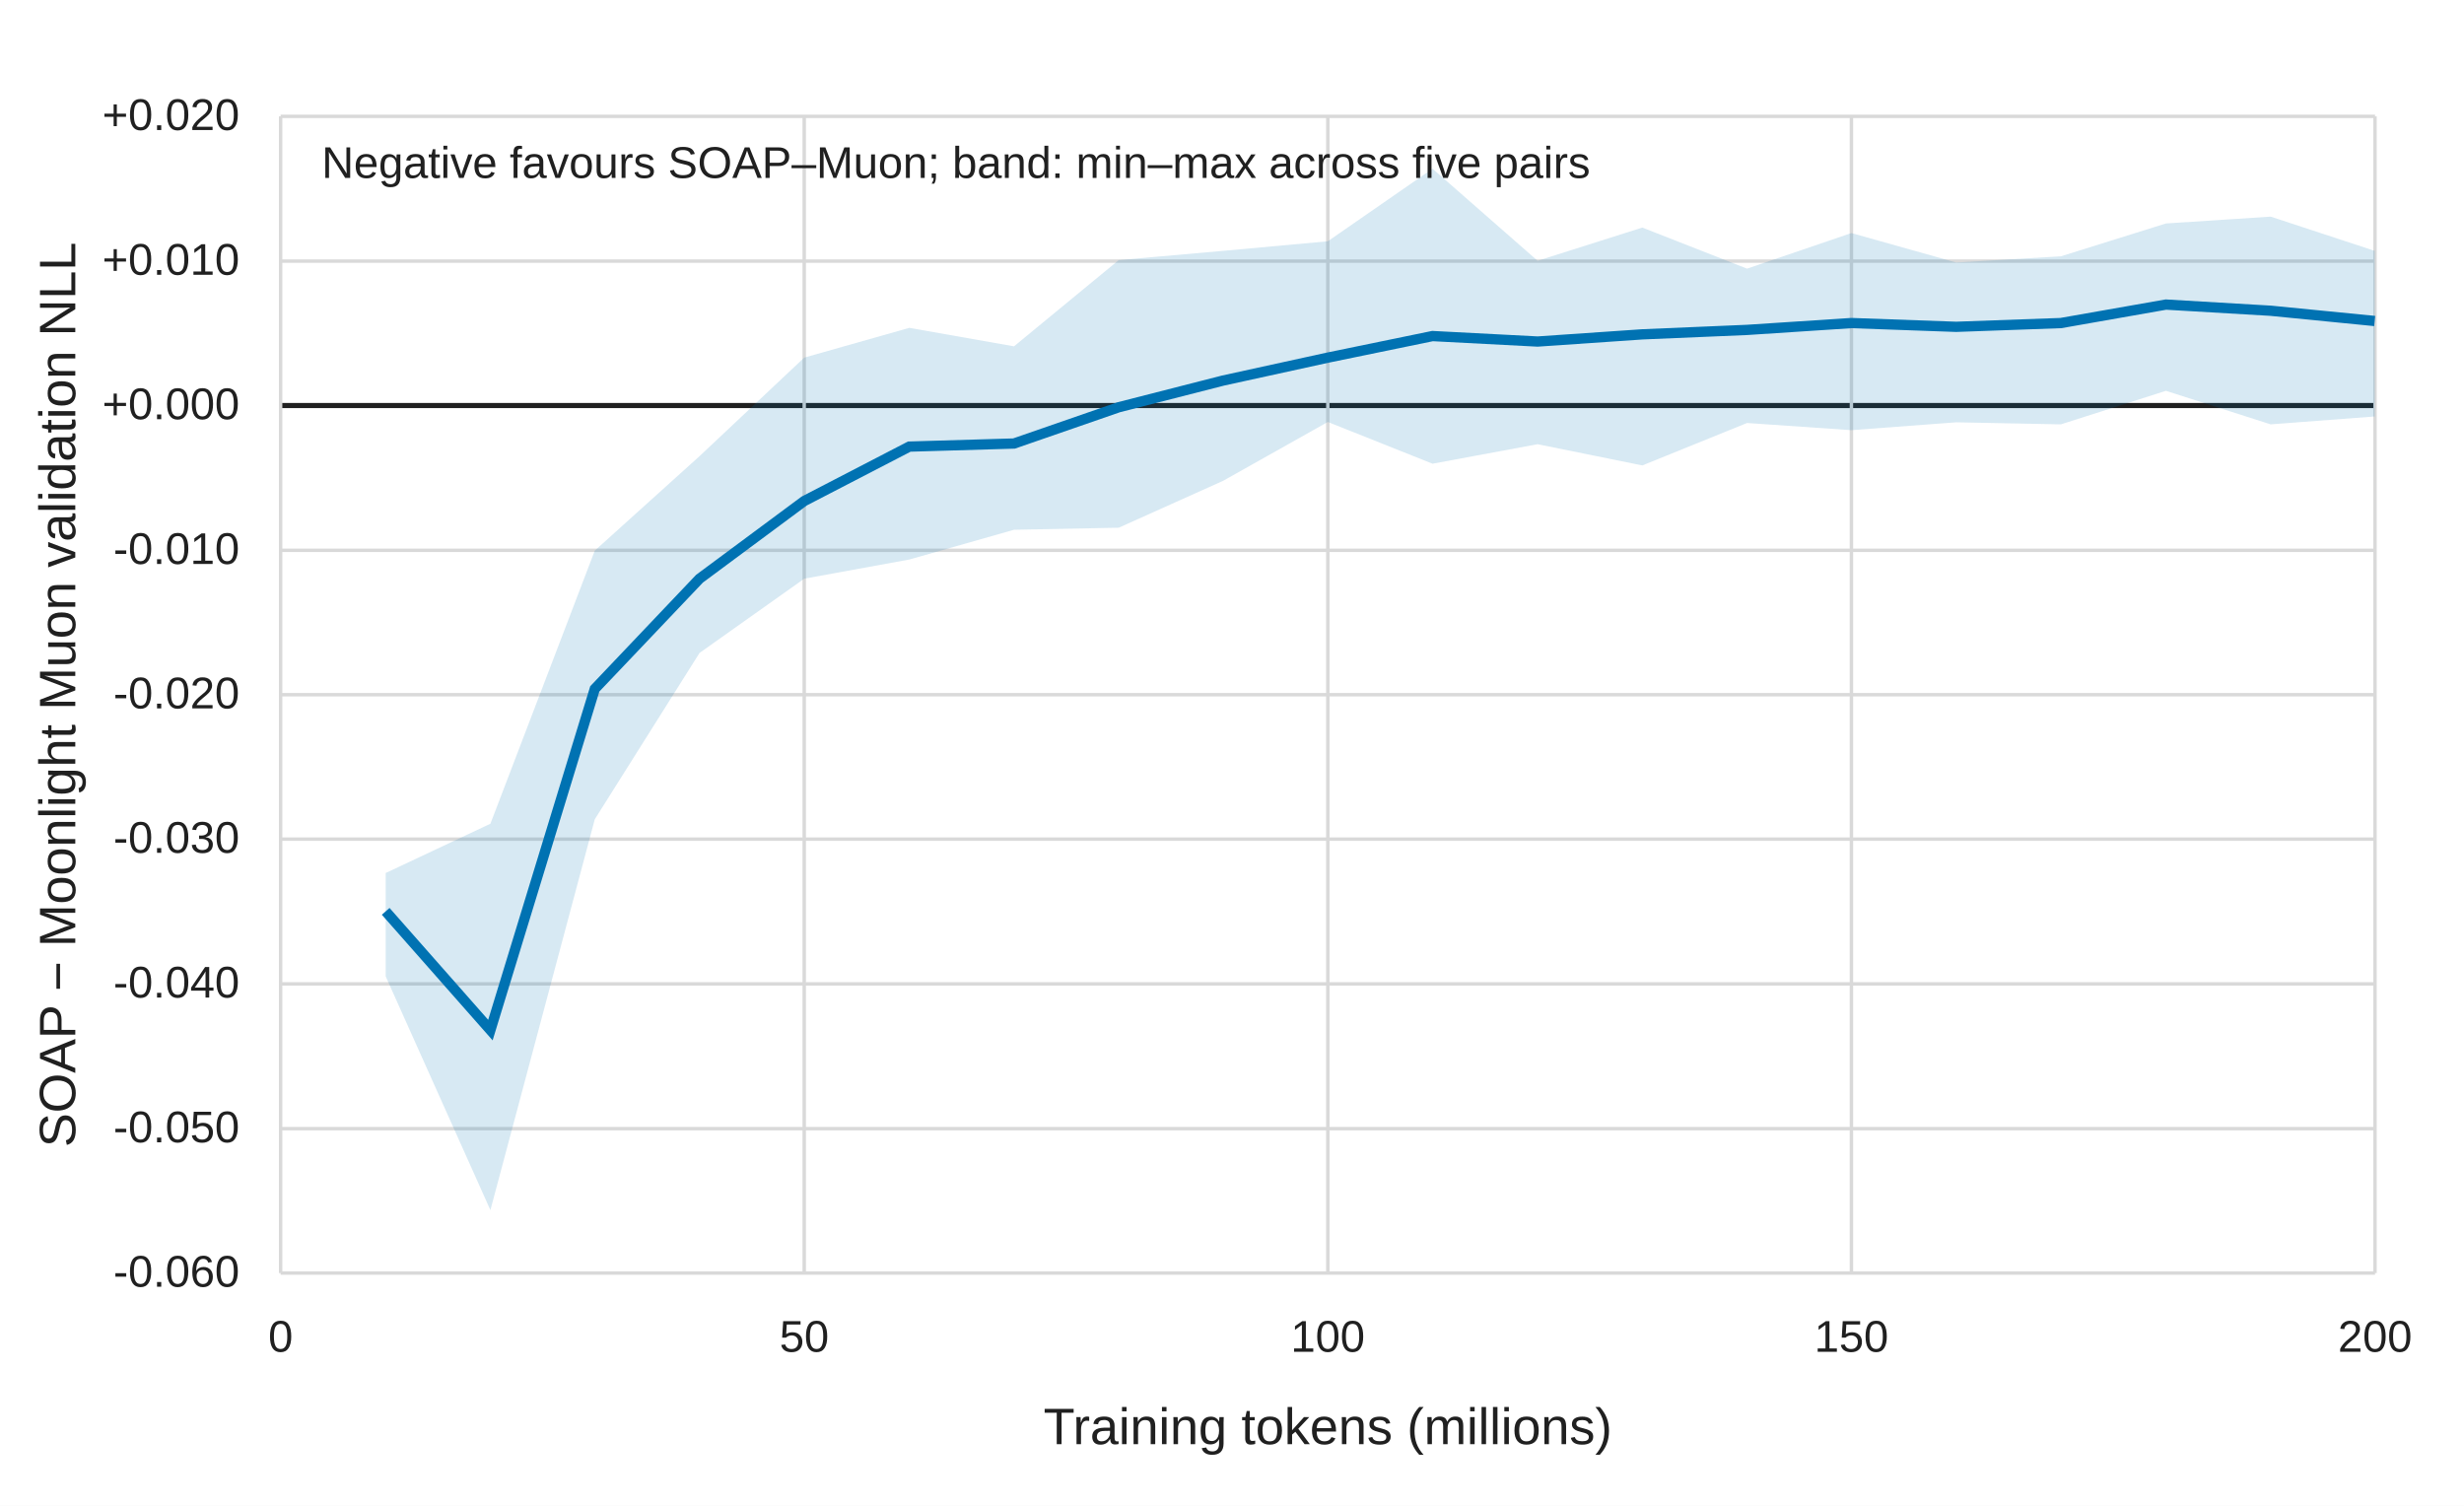
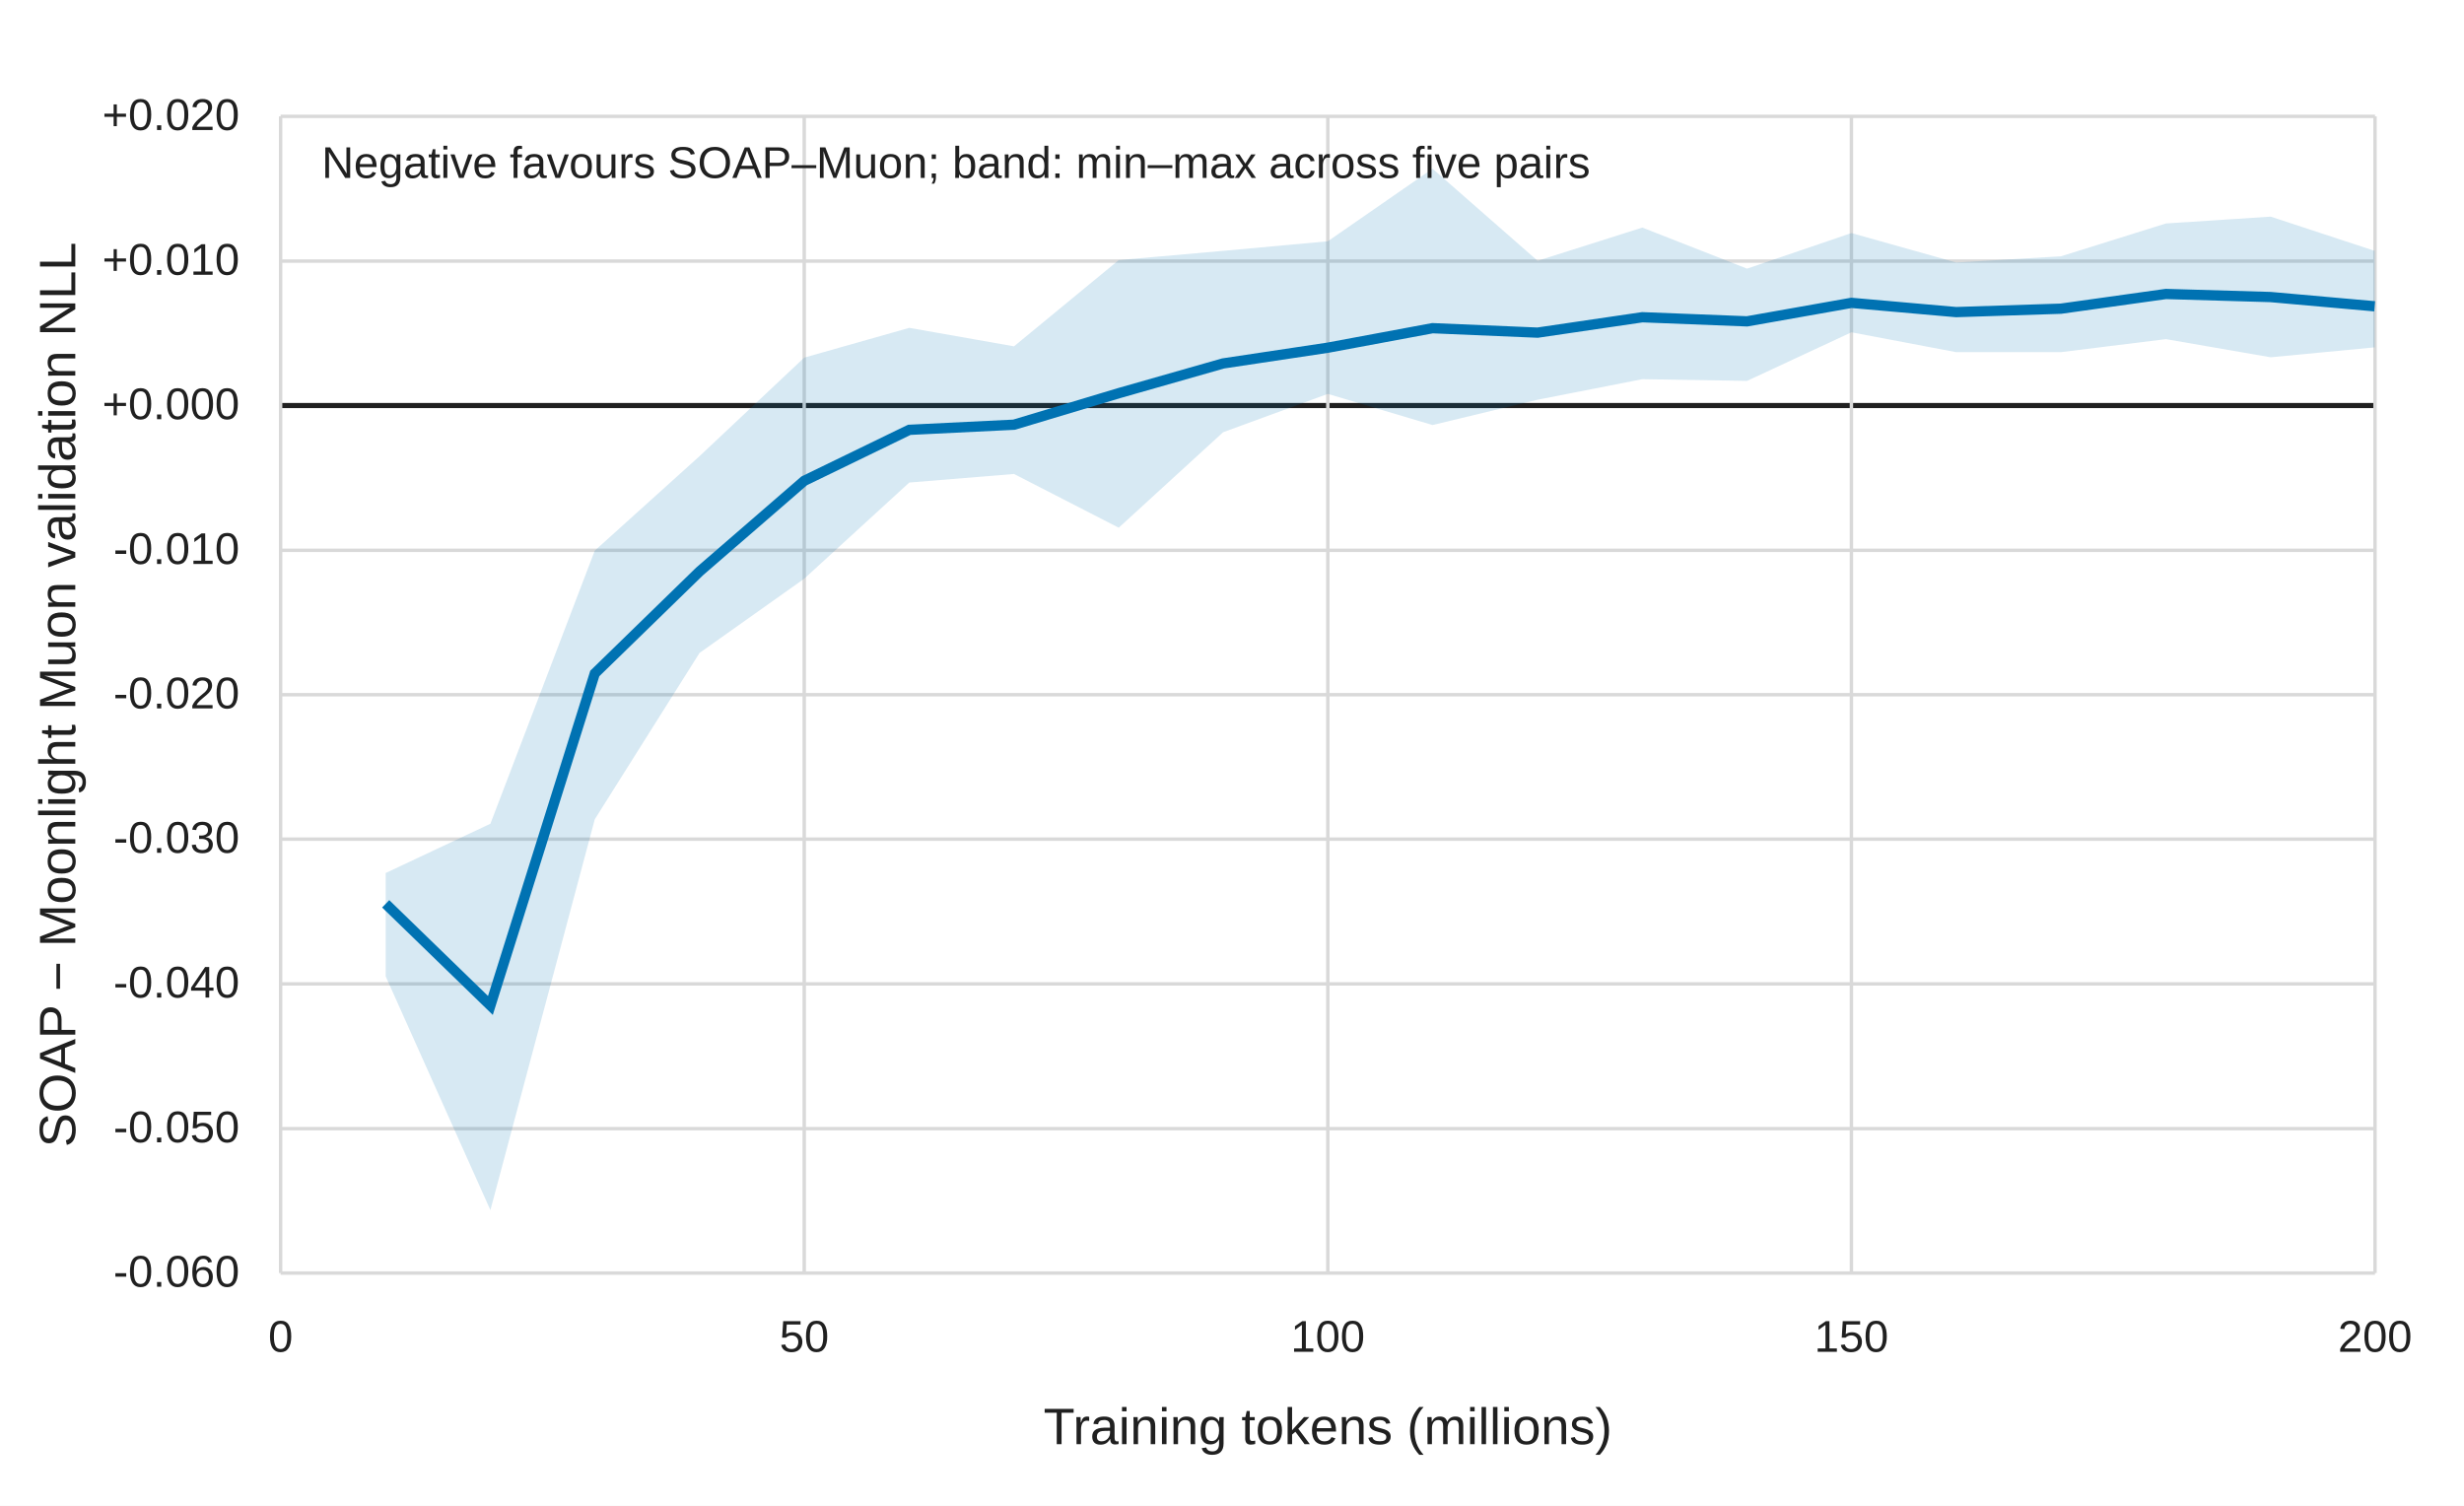
<svg xmlns="http://www.w3.org/2000/svg" width="720" height="440" viewBox="0 0 720 440">
  <style>.label { font: 15px Arial, Helvetica, sans-serif; fill: #202020; }.tick { font: 13px Arial, Helvetica, sans-serif; fill: #202020; }.legend { font: 13px Arial, Helvetica, sans-serif; fill: #202020; }.title { font: 600 16px Arial, Helvetica, sans-serif; fill: #202020; }</style>
  <rect width="720" height="440" fill="white" />
  <line x1="82.0" y1="372.0" x2="694.0" y2="372.0" stroke="#D9D9D9" stroke-width="1" />
  <text class="tick" x="70.0" y="376.0" text-anchor="end">-0.060</text>
  <line x1="82.0" y1="329.8" x2="694.0" y2="329.8" stroke="#D9D9D9" stroke-width="1" />
  <text class="tick" x="70.0" y="333.8" text-anchor="end">-0.050</text>
  <line x1="82.0" y1="287.5" x2="694.0" y2="287.5" stroke="#D9D9D9" stroke-width="1" />
  <text class="tick" x="70.0" y="291.5" text-anchor="end">-0.040</text>
  <line x1="82.0" y1="245.2" x2="694.0" y2="245.2" stroke="#D9D9D9" stroke-width="1" />
  <text class="tick" x="70.0" y="249.2" text-anchor="end">-0.030</text>
  <line x1="82.0" y1="203.0" x2="694.0" y2="203.0" stroke="#D9D9D9" stroke-width="1" />
  <text class="tick" x="70.0" y="207.0" text-anchor="end">-0.020</text>
  <line x1="82.0" y1="160.8" x2="694.0" y2="160.8" stroke="#D9D9D9" stroke-width="1" />
  <text class="tick" x="70.0" y="164.8" text-anchor="end">-0.010</text>
  <line x1="82.0" y1="118.5" x2="694.0" y2="118.5" stroke="#202020" stroke-width="1.5" />
  <text class="tick" x="70.0" y="122.5" text-anchor="end">+0.000</text>
  <line x1="82.0" y1="76.3" x2="694.0" y2="76.3" stroke="#D9D9D9" stroke-width="1" />
  <text class="tick" x="70.0" y="80.3" text-anchor="end">+0.010</text>
  <line x1="82.0" y1="34.0" x2="694.0" y2="34.0" stroke="#D9D9D9" stroke-width="1" />
  <text class="tick" x="70.0" y="38.0" text-anchor="end">+0.020</text>
  <line x1="82.0" y1="34.0" x2="82.0" y2="372.0" stroke="#D9D9D9" />
  <text class="tick" x="82.0" y="395.0" text-anchor="middle">0</text>
  <line x1="235.0" y1="34.0" x2="235.0" y2="372.0" stroke="#D9D9D9" />
  <text class="tick" x="235.0" y="395.0" text-anchor="middle">50</text>
  <line x1="388.0" y1="34.0" x2="388.0" y2="372.0" stroke="#D9D9D9" />
  <text class="tick" x="388.0" y="395.0" text-anchor="middle">100</text>
  <line x1="541.0" y1="34.0" x2="541.0" y2="372.0" stroke="#D9D9D9" />
  <text class="tick" x="541.0" y="395.0" text-anchor="middle">150</text>
  <line x1="694.0" y1="34.0" x2="694.0" y2="372.0" stroke="#D9D9D9" />
  <text class="tick" x="694.0" y="395.0" text-anchor="middle">200</text>
-   <polygon points="112.7,255.1 143.3,240.7 173.8,160.9 204.4,133.3 235.0,104.5 265.7,95.8 296.3,101.2 326.9,76.0 357.4,73.3 388.0,70.5 418.6,49.3 449.3,76.2 479.9,66.5 510.5,78.5 541.0,68.1 571.6,76.7 602.2,74.9 632.9,65.3 663.5,63.3 693.9,73.3 693.9,121.7 663.5,124.0 632.9,114.2 602.2,124.0 571.6,123.4 541.0,125.7 510.5,123.6 479.9,136.0 449.3,129.8 418.6,135.5 388.0,123.3 357.4,140.5 326.9,154.2 296.3,154.8 265.7,163.5 235.0,169.1 204.4,190.8 173.8,239.4 143.3,353.6 112.7,285.3" fill="#0072B2" opacity="0.16" />
-   <polyline points="112.7,266.3 143.3,301.0 173.8,201.3 204.4,169.1 235.0,146.4 265.7,130.5 296.3,129.6 326.9,119.0 357.4,111.2 388.0,104.5 418.6,98.2 449.3,99.8 479.9,97.7 510.5,96.4 541.0,94.4 571.6,95.5 602.2,94.4 632.9,89.0 663.5,90.8 693.9,93.8" fill="none" stroke="#0072B2" stroke-width="3" />
+   <polygon points="112.7,255.1 143.3,240.7 173.8,160.9 204.4,133.3 235.0,104.5 265.7,95.8 296.3,101.2 326.9,76.0 357.4,73.3 388.0,70.5 418.6,49.3 449.3,76.2 479.9,66.5 510.5,78.5 541.0,68.1 571.6,76.7 602.2,74.9 632.9,65.3 663.5,63.3 693.9,73.3 693.9,101.5 663.5,104.4 632.9,99.1 602.2,102.9 571.6,102.9 541.0,97.1 510.5,111.3 479.9,110.8 449.3,116.8 418.6,124.2 388.0,115.1 357.4,126.3 326.9,154.2 296.3,138.5 265.7,141.0 235.0,169.1 204.4,190.8 173.8,239.4 143.3,353.6 112.7,285.3" fill="#0072B2" opacity="0.16" />
+   <polyline points="112.7,264.1 143.3,293.8 173.8,196.8 204.4,167.0 235.0,140.5 265.7,125.6 296.3,124.1 326.9,114.9 357.4,106.2 388.0,101.6 418.6,95.9 449.3,97.2 479.9,92.7 510.5,93.9 541.0,88.5 571.6,91.2 602.2,90.2 632.9,85.9 663.5,86.8 693.9,89.5" fill="none" stroke="#0072B2" stroke-width="3" />
  <text class="label" x="388.0" y="422" text-anchor="middle">Training tokens (millions)</text>
  <text class="label" transform="translate(22 203.0) rotate(-90)" text-anchor="middle">SOAP − Moonlight Muon validation NLL</text>
  <text class="legend" x="94.0" y="52.0">Negative favours SOAP–Muon; band: min–max across five pairs</text>
</svg>
